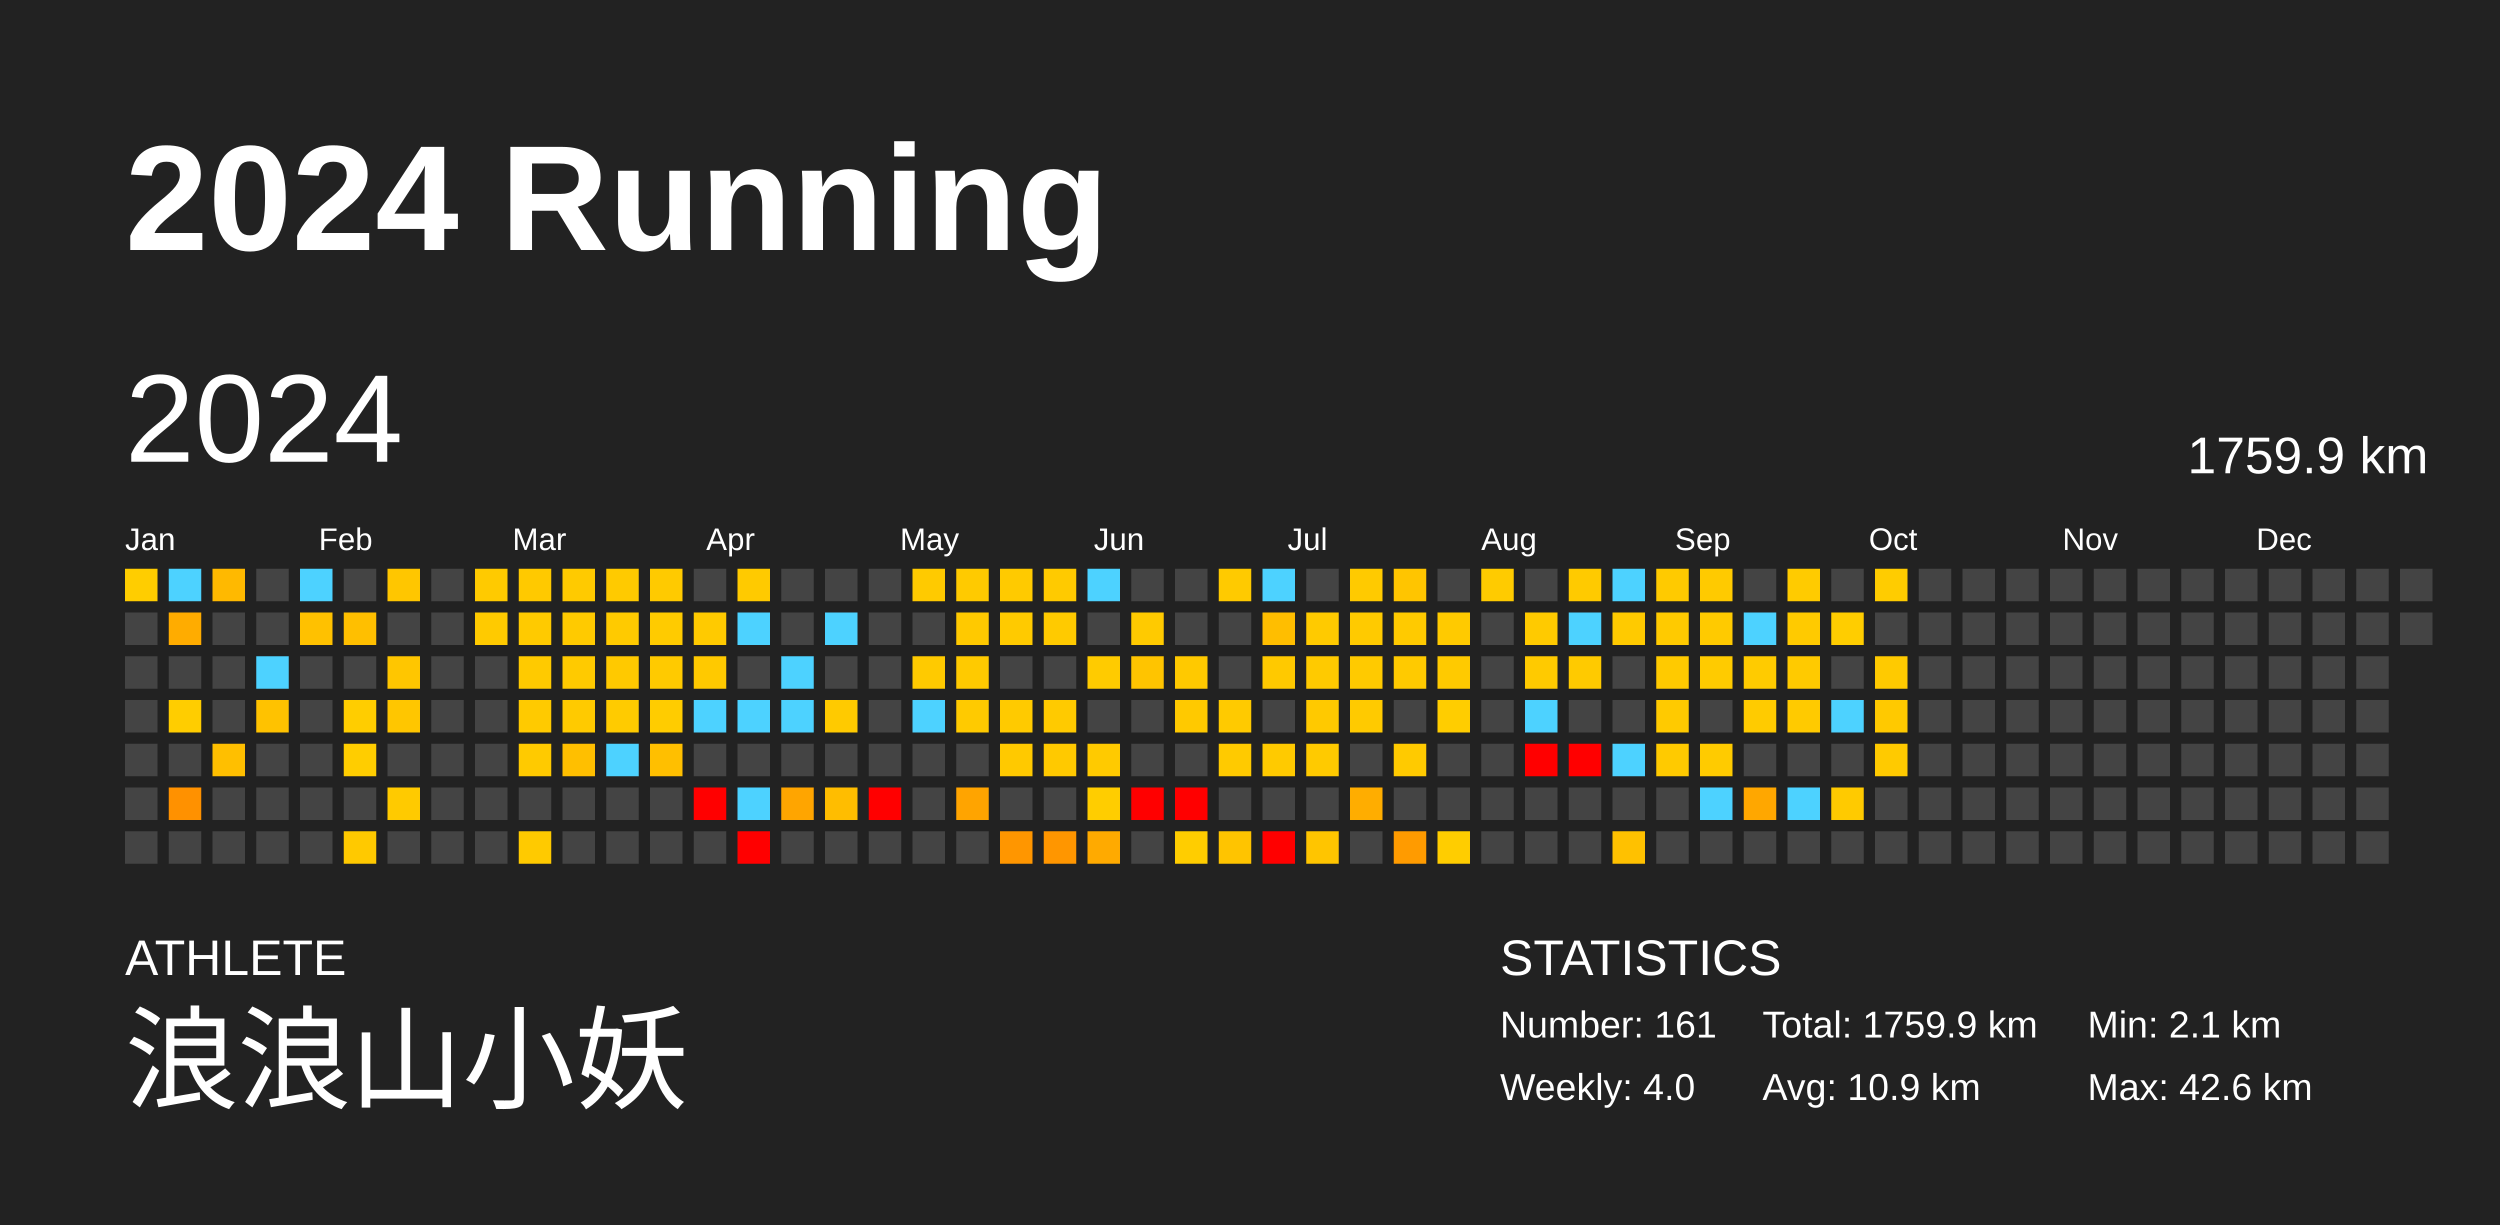
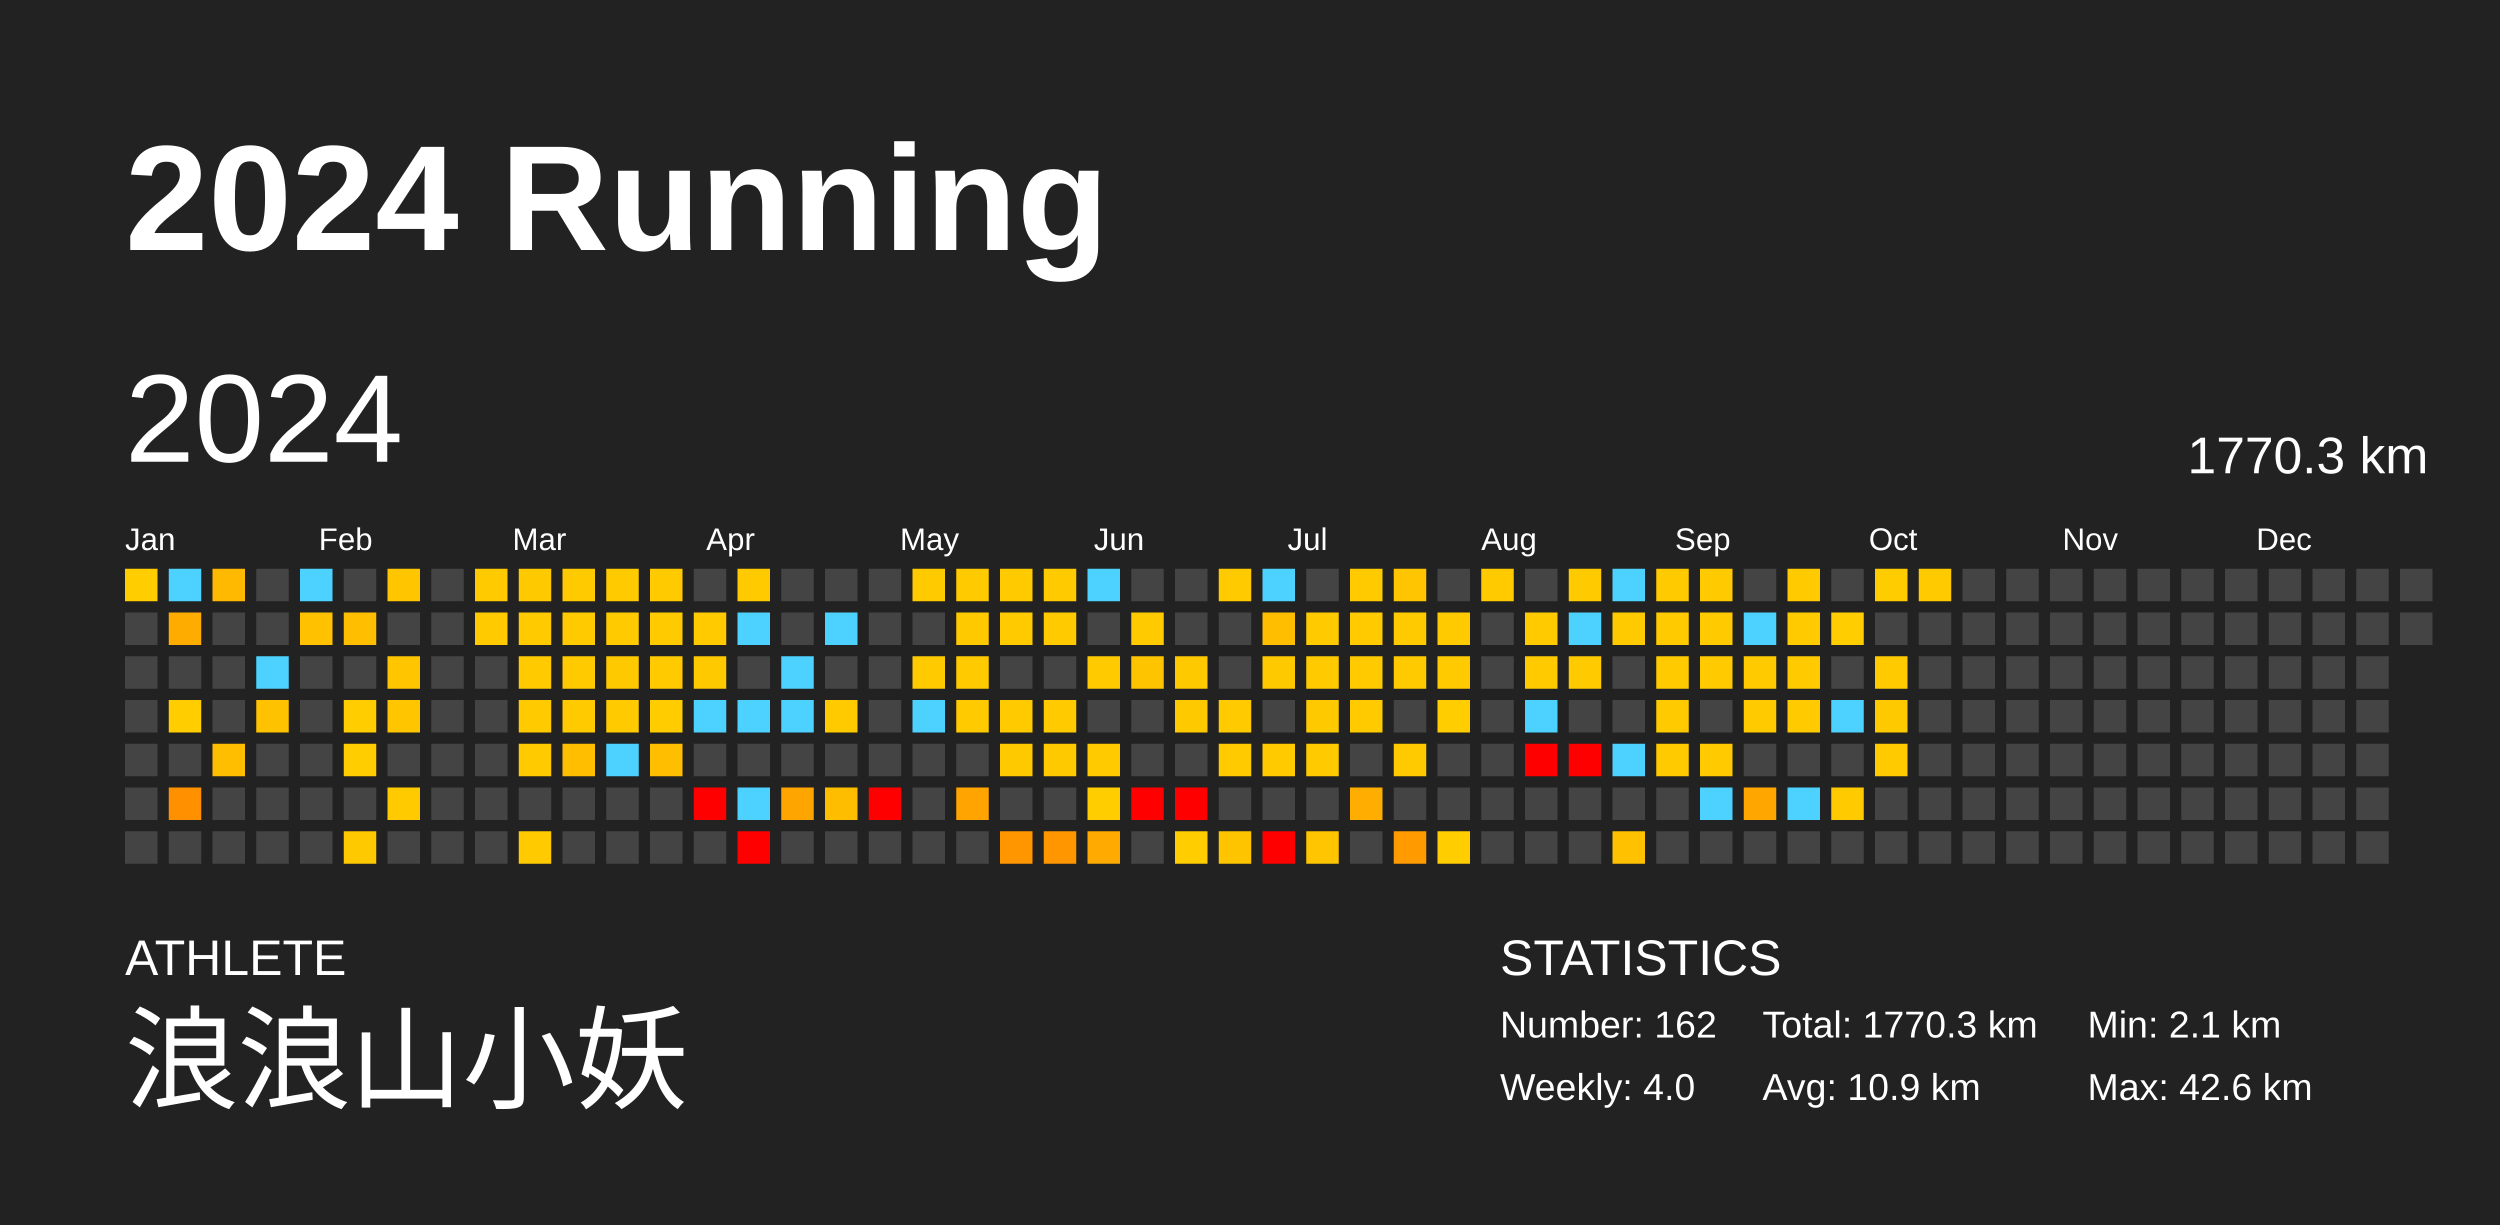
<svg xmlns="http://www.w3.org/2000/svg" baseProfile="full" height="98mm" version="1.1" viewBox="0,0,200,98" width="200mm">
  <defs />
  <rect fill="#222222" height="98" width="200" x="0" y="0" />
  <text fill="#FFFFFF" style="font-size:12px; font-family:Arial; font-weight:bold;" x="10" y="20">2024 Running</text>
  <text fill="#FFFFFF" style="font-size:4px; font-family:Arial" x="10" y="78">ATHLETE</text>
  <text fill="#FFFFFF" style="font-size:9px; font-family:Arial" x="10" y="88">浪浪山小妖</text>
  <text fill="#FFFFFF" style="font-size:4px; font-family:Arial" x="120" y="78">STATISTICS</text>
-   <text fill="#FFFFFF" style="font-size:3px; font-family:Arial" x="120" y="83">Number: 161</text>
+   <text fill="#FFFFFF" style="font-size:3px; font-family:Arial" x="120" y="83">Number: 162</text>
  <text fill="#FFFFFF" style="font-size:3px; font-family:Arial" x="120" y="88">Weekly: 4.0</text>
-   <text fill="#FFFFFF" style="font-size:3px; font-family:Arial" x="141" y="83">Total: 1759.9 km</text>
+   <text fill="#FFFFFF" style="font-size:3px; font-family:Arial" x="141" y="83">Total: 1770.3 km</text>
  <text fill="#FFFFFF" style="font-size:3px; font-family:Arial" x="141" y="88">Avg: 10.9 km</text>
  <text fill="#FFFFFF" style="font-size:3px; font-family:Arial" x="167" y="83">Min: 2.1 km</text>
  <text fill="#FFFFFF" style="font-size:3px; font-family:Arial" x="167" y="88">Max: 42.6 km</text>
  <text dominant-baseline="hanging" fill="#FFFFFF" style="font-size:10.0px; font-family:Arial;" x="10" y="30">2024</text>
-   <text dominant-baseline="hanging" fill="#FFFFFF" style="font-size:4.125px; font-family:Arial;" x="175" y="35">1759.9 km</text>
+   <text dominant-baseline="hanging" fill="#FFFFFF" style="font-size:4.125px; font-family:Arial;" x="175" y="35">1770.3 km</text>
  <text fill="#FFFFFF" style="font-size:2.5px; font-family:Arial" x="10.0" y="44">Jan</text>
  <text fill="#FFFFFF" style="font-size:2.5px; font-family:Arial" x="25.5" y="44">Feb</text>
  <text fill="#FFFFFF" style="font-size:2.5px; font-family:Arial" x="41.0" y="44">Mar</text>
  <text fill="#FFFFFF" style="font-size:2.5px; font-family:Arial" x="56.5" y="44">Apr</text>
  <text fill="#FFFFFF" style="font-size:2.5px; font-family:Arial" x="72.0" y="44">May</text>
  <text fill="#FFFFFF" style="font-size:2.5px; font-family:Arial" x="87.5" y="44">Jun</text>
  <text fill="#FFFFFF" style="font-size:2.5px; font-family:Arial" x="103.0" y="44">Jul</text>
  <text fill="#FFFFFF" style="font-size:2.5px; font-family:Arial" x="118.5" y="44">Aug</text>
  <text fill="#FFFFFF" style="font-size:2.5px; font-family:Arial" x="134.0" y="44">Sep</text>
  <text fill="#FFFFFF" style="font-size:2.5px; font-family:Arial" x="149.5" y="44">Oct</text>
  <text fill="#FFFFFF" style="font-size:2.5px; font-family:Arial" x="165.0" y="44">Nov</text>
  <text fill="#FFFFFF" style="font-size:2.5px; font-family:Arial" x="180.5" y="44">Dec</text>
  <rect fill="#ffcd00" height="2.6" width="2.6" x="10.0" y="45.5" />
  <rect fill="#444444" height="2.6" width="2.6" x="10.0" y="49.0" />
  <rect fill="#444444" height="2.6" width="2.6" x="10.0" y="52.5" />
  <rect fill="#444444" height="2.6" width="2.6" x="10.0" y="56.0" />
  <rect fill="#444444" height="2.6" width="2.6" x="10.0" y="59.5" />
  <rect fill="#444444" height="2.6" width="2.6" x="10.0" y="63.0" />
  <rect fill="#444444" height="2.6" width="2.6" x="10.0" y="66.5" />
  <rect fill="#4dd2ff" height="2.6" width="2.6" x="13.5" y="45.5" />
  <rect fill="#ffac00" height="2.6" width="2.6" x="13.5" y="49.0" />
  <rect fill="#444444" height="2.6" width="2.6" x="13.5" y="52.5" />
  <rect fill="#ffcd00" height="2.6" width="2.6" x="13.5" y="56.0" />
  <rect fill="#444444" height="2.6" width="2.6" x="13.5" y="59.5" />
  <rect fill="#ff9100" height="2.6" width="2.6" x="13.5" y="63.0" />
  <rect fill="#444444" height="2.6" width="2.6" x="13.5" y="66.5" />
  <rect fill="#ffb900" height="2.6" width="2.6" x="17.0" y="45.5" />
  <rect fill="#444444" height="2.6" width="2.6" x="17.0" y="49.0" />
  <rect fill="#444444" height="2.6" width="2.6" x="17.0" y="52.5" />
  <rect fill="#444444" height="2.6" width="2.6" x="17.0" y="56.0" />
  <rect fill="#ffbf00" height="2.6" width="2.6" x="17.0" y="59.5" />
  <rect fill="#444444" height="2.6" width="2.6" x="17.0" y="63.0" />
  <rect fill="#444444" height="2.6" width="2.6" x="17.0" y="66.5" />
  <rect fill="#444444" height="2.6" width="2.6" x="20.5" y="45.5" />
  <rect fill="#444444" height="2.6" width="2.6" x="20.5" y="49.0" />
  <rect fill="#4dd2ff" height="2.6" width="2.6" x="20.5" y="52.5" />
  <rect fill="#ffc200" height="2.6" width="2.6" x="20.5" y="56.0" />
  <rect fill="#444444" height="2.6" width="2.6" x="20.5" y="59.5" />
  <rect fill="#444444" height="2.6" width="2.6" x="20.5" y="63.0" />
  <rect fill="#444444" height="2.6" width="2.6" x="20.5" y="66.5" />
  <rect fill="#4dd2ff" height="2.6" width="2.6" x="24.0" y="45.5" />
  <rect fill="#ffc100" height="2.6" width="2.6" x="24.0" y="49.0" />
  <rect fill="#444444" height="2.6" width="2.6" x="24.0" y="52.5" />
  <rect fill="#444444" height="2.6" width="2.6" x="24.0" y="56.0" />
  <rect fill="#444444" height="2.6" width="2.6" x="24.0" y="59.5" />
  <rect fill="#444444" height="2.6" width="2.6" x="24.0" y="63.0" />
  <rect fill="#444444" height="2.6" width="2.6" x="24.0" y="66.5" />
  <rect fill="#444444" height="2.6" width="2.6" x="27.5" y="45.5" />
  <rect fill="#ffbf00" height="2.6" width="2.6" x="27.5" y="49.0" />
  <rect fill="#444444" height="2.6" width="2.6" x="27.5" y="52.5" />
  <rect fill="#ffcd00" height="2.6" width="2.6" x="27.5" y="56.0" />
  <rect fill="#ffcd00" height="2.6" width="2.6" x="27.5" y="59.5" />
  <rect fill="#444444" height="2.6" width="2.6" x="27.5" y="63.0" />
  <rect fill="#ffc900" height="2.6" width="2.6" x="27.5" y="66.5" />
  <rect fill="#ffc600" height="2.6" width="2.6" x="31.0" y="45.5" />
  <rect fill="#444444" height="2.6" width="2.6" x="31.0" y="49.0" />
  <rect fill="#ffc600" height="2.6" width="2.6" x="31.0" y="52.5" />
  <rect fill="#ffc600" height="2.6" width="2.6" x="31.0" y="56.0" />
  <rect fill="#444444" height="2.6" width="2.6" x="31.0" y="59.5" />
  <rect fill="#ffca00" height="2.6" width="2.6" x="31.0" y="63.0" />
  <rect fill="#444444" height="2.6" width="2.6" x="31.0" y="66.5" />
  <rect fill="#444444" height="2.6" width="2.6" x="34.5" y="45.5" />
  <rect fill="#444444" height="2.6" width="2.6" x="34.5" y="49.0" />
  <rect fill="#444444" height="2.6" width="2.6" x="34.5" y="52.5" />
  <rect fill="#444444" height="2.6" width="2.6" x="34.5" y="56.0" />
  <rect fill="#444444" height="2.6" width="2.6" x="34.5" y="59.5" />
  <rect fill="#444444" height="2.6" width="2.6" x="34.5" y="63.0" />
  <rect fill="#444444" height="2.6" width="2.6" x="34.5" y="66.5" />
  <rect fill="#ffca00" height="2.6" width="2.6" x="38.0" y="45.5" />
  <rect fill="#ffca00" height="2.6" width="2.6" x="38.0" y="49.0" />
  <rect fill="#444444" height="2.6" width="2.6" x="38.0" y="52.5" />
  <rect fill="#444444" height="2.6" width="2.6" x="38.0" y="56.0" />
  <rect fill="#444444" height="2.6" width="2.6" x="38.0" y="59.5" />
  <rect fill="#444444" height="2.6" width="2.6" x="38.0" y="63.0" />
  <rect fill="#444444" height="2.6" width="2.6" x="38.0" y="66.5" />
  <rect fill="#ffc900" height="2.6" width="2.6" x="41.5" y="45.5" />
  <rect fill="#ffca00" height="2.6" width="2.6" x="41.5" y="49.0" />
  <rect fill="#ffca00" height="2.6" width="2.6" x="41.5" y="52.5" />
  <rect fill="#ffca00" height="2.6" width="2.6" x="41.5" y="56.0" />
  <rect fill="#ffca00" height="2.6" width="2.6" x="41.5" y="59.5" />
  <rect fill="#444444" height="2.6" width="2.6" x="41.5" y="63.0" />
  <rect fill="#ffca00" height="2.6" width="2.6" x="41.5" y="66.5" />
  <rect fill="#ffca00" height="2.6" width="2.6" x="45.0" y="45.5" />
  <rect fill="#ffca00" height="2.6" width="2.6" x="45.0" y="49.0" />
  <rect fill="#ffca00" height="2.6" width="2.6" x="45.0" y="52.5" />
  <rect fill="#ffca00" height="2.6" width="2.6" x="45.0" y="56.0" />
  <rect fill="#ffbf00" height="2.6" width="2.6" x="45.0" y="59.5" />
  <rect fill="#444444" height="2.6" width="2.6" x="45.0" y="63.0" />
  <rect fill="#444444" height="2.6" width="2.6" x="45.0" y="66.5" />
  <rect fill="#ffca00" height="2.6" width="2.6" x="48.5" y="45.5" />
  <rect fill="#ffca00" height="2.6" width="2.6" x="48.5" y="49.0" />
  <rect fill="#ffc900" height="2.6" width="2.6" x="48.5" y="52.5" />
  <rect fill="#ffcb00" height="2.6" width="2.6" x="48.5" y="56.0" />
  <rect fill="#4dd2ff" height="2.6" width="2.6" x="48.5" y="59.5" />
  <rect fill="#444444" height="2.6" width="2.6" x="48.5" y="63.0" />
  <rect fill="#444444" height="2.6" width="2.6" x="48.5" y="66.5" />
  <rect fill="#ffca00" height="2.6" width="2.6" x="52.0" y="45.5" />
  <rect fill="#ffcb00" height="2.6" width="2.6" x="52.0" y="49.0" />
  <rect fill="#ffca00" height="2.6" width="2.6" x="52.0" y="52.5" />
  <rect fill="#ffcc00" height="2.6" width="2.6" x="52.0" y="56.0" />
  <rect fill="#ffbf00" height="2.6" width="2.6" x="52.0" y="59.5" />
  <rect fill="#444444" height="2.6" width="2.6" x="52.0" y="63.0" />
  <rect fill="#444444" height="2.6" width="2.6" x="52.0" y="66.5" />
  <rect fill="#444444" height="2.6" width="2.6" x="55.5" y="45.5" />
  <rect fill="#ffca00" height="2.6" width="2.6" x="55.5" y="49.0" />
  <rect fill="#ffc900" height="2.6" width="2.6" x="55.5" y="52.5" />
  <rect fill="#4dd2ff" height="2.6" width="2.6" x="55.5" y="56.0" />
  <rect fill="#444444" height="2.6" width="2.6" x="55.5" y="59.5" />
  <rect fill="red" height="2.6" width="2.6" x="55.5" y="63.0" />
  <rect fill="#444444" height="2.6" width="2.6" x="55.5" y="66.5" />
  <rect fill="#ffca00" height="2.6" width="2.6" x="59.0" y="45.5" />
  <rect fill="#4dd2ff" height="2.6" width="2.6" x="59.0" y="49.0" />
  <rect fill="#444444" height="2.6" width="2.6" x="59.0" y="52.5" />
  <rect fill="#4dd2ff" height="2.6" width="2.6" x="59.0" y="56.0" />
  <rect fill="#444444" height="2.6" width="2.6" x="59.0" y="59.5" />
  <rect fill="#4dd2ff" height="2.6" width="2.6" x="59.0" y="63.0" />
  <rect fill="red" height="2.6" width="2.6" x="59.0" y="66.5" />
  <rect fill="#444444" height="2.6" width="2.6" x="62.5" y="45.5" />
  <rect fill="#444444" height="2.6" width="2.6" x="62.5" y="49.0" />
  <rect fill="#4dd2ff" height="2.6" width="2.6" x="62.5" y="52.5" />
  <rect fill="#4dd2ff" height="2.6" width="2.6" x="62.5" y="56.0" />
  <rect fill="#444444" height="2.6" width="2.6" x="62.5" y="59.5" />
  <rect fill="#ffa500" height="2.6" width="2.6" x="62.5" y="63.0" />
  <rect fill="#444444" height="2.6" width="2.6" x="62.5" y="66.5" />
  <rect fill="#444444" height="2.6" width="2.6" x="66.0" y="45.5" />
  <rect fill="#4dd2ff" height="2.6" width="2.6" x="66.0" y="49.0" />
  <rect fill="#444444" height="2.6" width="2.6" x="66.0" y="52.5" />
  <rect fill="#ffca00" height="2.6" width="2.6" x="66.0" y="56.0" />
  <rect fill="#444444" height="2.6" width="2.6" x="66.0" y="59.5" />
  <rect fill="#ffbd00" height="2.6" width="2.6" x="66.0" y="63.0" />
  <rect fill="#444444" height="2.6" width="2.6" x="66.0" y="66.5" />
  <rect fill="#444444" height="2.6" width="2.6" x="69.5" y="45.5" />
  <rect fill="#444444" height="2.6" width="2.6" x="69.5" y="49.0" />
  <rect fill="#444444" height="2.6" width="2.6" x="69.5" y="52.5" />
  <rect fill="#444444" height="2.6" width="2.6" x="69.5" y="56.0" />
  <rect fill="#444444" height="2.6" width="2.6" x="69.5" y="59.5" />
  <rect fill="red" height="2.6" width="2.6" x="69.5" y="63.0" />
  <rect fill="#444444" height="2.6" width="2.6" x="69.5" y="66.5" />
  <rect fill="#ffca00" height="2.6" width="2.6" x="73.0" y="45.5" />
  <rect fill="#444444" height="2.6" width="2.6" x="73.0" y="49.0" />
  <rect fill="#ffca00" height="2.6" width="2.6" x="73.0" y="52.5" />
  <rect fill="#4dd2ff" height="2.6" width="2.6" x="73.0" y="56.0" />
  <rect fill="#444444" height="2.6" width="2.6" x="73.0" y="59.5" />
  <rect fill="#444444" height="2.6" width="2.6" x="73.0" y="63.0" />
  <rect fill="#444444" height="2.6" width="2.6" x="73.0" y="66.5" />
  <rect fill="#ffca00" height="2.6" width="2.6" x="76.5" y="45.5" />
  <rect fill="#ffc900" height="2.6" width="2.6" x="76.5" y="49.0" />
  <rect fill="#ffca00" height="2.6" width="2.6" x="76.5" y="52.5" />
  <rect fill="#ffca00" height="2.6" width="2.6" x="76.5" y="56.0" />
  <rect fill="#444444" height="2.6" width="2.6" x="76.5" y="59.5" />
  <rect fill="#ffa400" height="2.6" width="2.6" x="76.5" y="63.0" />
  <rect fill="#444444" height="2.6" width="2.6" x="76.5" y="66.5" />
  <rect fill="#ffca00" height="2.6" width="2.6" x="80.0" y="45.5" />
  <rect fill="#ffca00" height="2.6" width="2.6" x="80.0" y="49.0" />
  <rect fill="#444444" height="2.6" width="2.6" x="80.0" y="52.5" />
  <rect fill="#ffca00" height="2.6" width="2.6" x="80.0" y="56.0" />
  <rect fill="#ffc900" height="2.6" width="2.6" x="80.0" y="59.5" />
  <rect fill="#444444" height="2.6" width="2.6" x="80.0" y="63.0" />
  <rect fill="#ff9600" height="2.6" width="2.6" x="80.0" y="66.5" />
  <rect fill="#ffca00" height="2.6" width="2.6" x="83.5" y="45.5" />
  <rect fill="#ffca00" height="2.6" width="2.6" x="83.5" y="49.0" />
  <rect fill="#444444" height="2.6" width="2.6" x="83.5" y="52.5" />
  <rect fill="#ffca00" height="2.6" width="2.6" x="83.5" y="56.0" />
  <rect fill="#ffc900" height="2.6" width="2.6" x="83.5" y="59.5" />
  <rect fill="#444444" height="2.6" width="2.6" x="83.5" y="63.0" />
  <rect fill="#ff9600" height="2.6" width="2.6" x="83.5" y="66.5" />
  <rect fill="#4dd2ff" height="2.6" width="2.6" x="87.0" y="45.5" />
  <rect fill="#444444" height="2.6" width="2.6" x="87.0" y="49.0" />
  <rect fill="#ffcb00" height="2.6" width="2.6" x="87.0" y="52.5" />
  <rect fill="#444444" height="2.6" width="2.6" x="87.0" y="56.0" />
  <rect fill="#ffca00" height="2.6" width="2.6" x="87.0" y="59.5" />
  <rect fill="#ffcd00" height="2.6" width="2.6" x="87.0" y="63.0" />
  <rect fill="#ffaa00" height="2.6" width="2.6" x="87.0" y="66.5" />
  <rect fill="#444444" height="2.6" width="2.6" x="90.5" y="45.5" />
  <rect fill="#ffca00" height="2.6" width="2.6" x="90.5" y="49.0" />
  <rect fill="#ffc400" height="2.6" width="2.6" x="90.5" y="52.5" />
  <rect fill="#444444" height="2.6" width="2.6" x="90.5" y="56.0" />
  <rect fill="#444444" height="2.6" width="2.6" x="90.5" y="59.5" />
  <rect fill="red" height="2.6" width="2.6" x="90.5" y="63.0" />
  <rect fill="#444444" height="2.6" width="2.6" x="90.5" y="66.5" />
  <rect fill="#444444" height="2.6" width="2.6" x="94.0" y="45.5" />
  <rect fill="#444444" height="2.6" width="2.6" x="94.0" y="49.0" />
  <rect fill="#ffc900" height="2.6" width="2.6" x="94.0" y="52.5" />
  <rect fill="#ffc900" height="2.6" width="2.6" x="94.0" y="56.0" />
  <rect fill="#444444" height="2.6" width="2.6" x="94.0" y="59.5" />
  <rect fill="red" height="2.6" width="2.6" x="94.0" y="63.0" />
  <rect fill="#ffcd00" height="2.6" width="2.6" x="94.0" y="66.5" />
  <rect fill="#ffca00" height="2.6" width="2.6" x="97.5" y="45.5" />
  <rect fill="#444444" height="2.6" width="2.6" x="97.5" y="49.0" />
  <rect fill="#444444" height="2.6" width="2.6" x="97.5" y="52.5" />
  <rect fill="#ffca00" height="2.6" width="2.6" x="97.5" y="56.0" />
  <rect fill="#ffca00" height="2.6" width="2.6" x="97.5" y="59.5" />
  <rect fill="#444444" height="2.6" width="2.6" x="97.5" y="63.0" />
  <rect fill="#ffc400" height="2.6" width="2.6" x="97.5" y="66.5" />
  <rect fill="#4dd2ff" height="2.6" width="2.6" x="101.0" y="45.5" />
  <rect fill="#ffbe00" height="2.6" width="2.6" x="101.0" y="49.0" />
  <rect fill="#ffc900" height="2.6" width="2.6" x="101.0" y="52.5" />
  <rect fill="#444444" height="2.6" width="2.6" x="101.0" y="56.0" />
  <rect fill="#ffca00" height="2.6" width="2.6" x="101.0" y="59.5" />
  <rect fill="#444444" height="2.6" width="2.6" x="101.0" y="63.0" />
  <rect fill="red" height="2.6" width="2.6" x="101.0" y="66.5" />
  <rect fill="#444444" height="2.6" width="2.6" x="104.5" y="45.5" />
  <rect fill="#ffca00" height="2.6" width="2.6" x="104.5" y="49.0" />
  <rect fill="#ffca00" height="2.6" width="2.6" x="104.5" y="52.5" />
  <rect fill="#ffc900" height="2.6" width="2.6" x="104.5" y="56.0" />
  <rect fill="#ffca00" height="2.6" width="2.6" x="104.5" y="59.5" />
  <rect fill="#444444" height="2.6" width="2.6" x="104.5" y="63.0" />
  <rect fill="#ffc500" height="2.6" width="2.6" x="104.5" y="66.5" />
  <rect fill="#ffca00" height="2.6" width="2.6" x="108.0" y="45.5" />
  <rect fill="#ffca00" height="2.6" width="2.6" x="108.0" y="49.0" />
  <rect fill="#ffca00" height="2.6" width="2.6" x="108.0" y="52.5" />
  <rect fill="#ffca00" height="2.6" width="2.6" x="108.0" y="56.0" />
  <rect fill="#444444" height="2.6" width="2.6" x="108.0" y="59.5" />
  <rect fill="#ffad00" height="2.6" width="2.6" x="108.0" y="63.0" />
  <rect fill="#444444" height="2.6" width="2.6" x="108.0" y="66.5" />
  <rect fill="#ffc500" height="2.6" width="2.6" x="111.5" y="45.5" />
  <rect fill="#ffca00" height="2.6" width="2.6" x="111.5" y="49.0" />
  <rect fill="#ffca00" height="2.6" width="2.6" x="111.5" y="52.5" />
  <rect fill="#444444" height="2.6" width="2.6" x="111.5" y="56.0" />
  <rect fill="#ffca00" height="2.6" width="2.6" x="111.5" y="59.5" />
  <rect fill="#444444" height="2.6" width="2.6" x="111.5" y="63.0" />
  <rect fill="#ff9b00" height="2.6" width="2.6" x="111.5" y="66.5" />
  <rect fill="#444444" height="2.6" width="2.6" x="115.0" y="45.5" />
  <rect fill="#ffca00" height="2.6" width="2.6" x="115.0" y="49.0" />
  <rect fill="#ffca00" height="2.6" width="2.6" x="115.0" y="52.5" />
  <rect fill="#ffcd00" height="2.6" width="2.6" x="115.0" y="56.0" />
  <rect fill="#444444" height="2.6" width="2.6" x="115.0" y="59.5" />
  <rect fill="#444444" height="2.6" width="2.6" x="115.0" y="63.0" />
  <rect fill="#ffcd00" height="2.6" width="2.6" x="115.0" y="66.5" />
  <rect fill="#ffcb00" height="2.6" width="2.6" x="118.5" y="45.5" />
  <rect fill="#444444" height="2.6" width="2.6" x="118.5" y="49.0" />
  <rect fill="#444444" height="2.6" width="2.6" x="118.5" y="52.5" />
  <rect fill="#444444" height="2.6" width="2.6" x="118.5" y="56.0" />
  <rect fill="#444444" height="2.6" width="2.6" x="118.5" y="59.5" />
  <rect fill="#444444" height="2.6" width="2.6" x="118.5" y="63.0" />
  <rect fill="#444444" height="2.6" width="2.6" x="118.5" y="66.5" />
  <rect fill="#444444" height="2.6" width="2.6" x="122.0" y="45.5" />
  <rect fill="#ffca00" height="2.6" width="2.6" x="122.0" y="49.0" />
  <rect fill="#ffca00" height="2.6" width="2.6" x="122.0" y="52.5" />
  <rect fill="#4dd2ff" height="2.6" width="2.6" x="122.0" y="56.0" />
  <rect fill="red" height="2.6" width="2.6" x="122.0" y="59.5" />
  <rect fill="#444444" height="2.6" width="2.6" x="122.0" y="63.0" />
  <rect fill="#444444" height="2.6" width="2.6" x="122.0" y="66.5" />
  <rect fill="#ffca00" height="2.6" width="2.6" x="125.5" y="45.5" />
  <rect fill="#4dd2ff" height="2.6" width="2.6" x="125.5" y="49.0" />
  <rect fill="#ffca00" height="2.6" width="2.6" x="125.5" y="52.5" />
  <rect fill="#444444" height="2.6" width="2.6" x="125.5" y="56.0" />
  <rect fill="red" height="2.6" width="2.6" x="125.5" y="59.5" />
  <rect fill="#444444" height="2.6" width="2.6" x="125.5" y="63.0" />
  <rect fill="#444444" height="2.6" width="2.6" x="125.5" y="66.5" />
  <rect fill="#4dd2ff" height="2.6" width="2.6" x="129.0" y="45.5" />
  <rect fill="#ffca00" height="2.6" width="2.6" x="129.0" y="49.0" />
  <rect fill="#444444" height="2.6" width="2.6" x="129.0" y="52.5" />
  <rect fill="#444444" height="2.6" width="2.6" x="129.0" y="56.0" />
  <rect fill="#4dd2ff" height="2.6" width="2.6" x="129.0" y="59.5" />
  <rect fill="#444444" height="2.6" width="2.6" x="129.0" y="63.0" />
  <rect fill="#ffc100" height="2.6" width="2.6" x="129.0" y="66.5" />
  <rect fill="#ffca00" height="2.6" width="2.6" x="132.5" y="45.5" />
  <rect fill="#ffca00" height="2.6" width="2.6" x="132.5" y="49.0" />
  <rect fill="#ffca00" height="2.6" width="2.6" x="132.5" y="52.5" />
  <rect fill="#ffca00" height="2.6" width="2.6" x="132.5" y="56.0" />
  <rect fill="#ffca00" height="2.6" width="2.6" x="132.5" y="59.5" />
  <rect fill="#444444" height="2.6" width="2.6" x="132.5" y="63.0" />
  <rect fill="#444444" height="2.6" width="2.6" x="132.5" y="66.5" />
  <rect fill="#ffca00" height="2.6" width="2.6" x="136.0" y="45.5" />
  <rect fill="#ffca00" height="2.6" width="2.6" x="136.0" y="49.0" />
  <rect fill="#ffcb00" height="2.6" width="2.6" x="136.0" y="52.5" />
  <rect fill="#444444" height="2.6" width="2.6" x="136.0" y="56.0" />
  <rect fill="#ffcb00" height="2.6" width="2.6" x="136.0" y="59.5" />
  <rect fill="#4dd2ff" height="2.6" width="2.6" x="136.0" y="63.0" />
  <rect fill="#444444" height="2.6" width="2.6" x="136.0" y="66.5" />
  <rect fill="#444444" height="2.6" width="2.6" x="139.5" y="45.5" />
  <rect fill="#4dd2ff" height="2.6" width="2.6" x="139.5" y="49.0" />
  <rect fill="#ffcb00" height="2.6" width="2.6" x="139.5" y="52.5" />
  <rect fill="#ffcb00" height="2.6" width="2.6" x="139.5" y="56.0" />
  <rect fill="#444444" height="2.6" width="2.6" x="139.5" y="59.5" />
  <rect fill="#ffa700" height="2.6" width="2.6" x="139.5" y="63.0" />
  <rect fill="#444444" height="2.6" width="2.6" x="139.5" y="66.5" />
  <rect fill="#ffcb00" height="2.6" width="2.6" x="143.0" y="45.5" />
  <rect fill="#ffca00" height="2.6" width="2.6" x="143.0" y="49.0" />
  <rect fill="#ffca00" height="2.6" width="2.6" x="143.0" y="52.5" />
  <rect fill="#ffca00" height="2.6" width="2.6" x="143.0" y="56.0" />
  <rect fill="#444444" height="2.6" width="2.6" x="143.0" y="59.5" />
  <rect fill="#4dd2ff" height="2.6" width="2.6" x="143.0" y="63.0" />
  <rect fill="#444444" height="2.6" width="2.6" x="143.0" y="66.5" />
  <rect fill="#444444" height="2.6" width="2.6" x="146.5" y="45.5" />
  <rect fill="#ffcd00" height="2.6" width="2.6" x="146.5" y="49.0" />
  <rect fill="#444444" height="2.6" width="2.6" x="146.5" y="52.5" />
  <rect fill="#4dd2ff" height="2.6" width="2.6" x="146.5" y="56.0" />
  <rect fill="#444444" height="2.6" width="2.6" x="146.5" y="59.5" />
  <rect fill="#ffca00" height="2.6" width="2.6" x="146.5" y="63.0" />
  <rect fill="#444444" height="2.6" width="2.6" x="146.5" y="66.5" />
  <rect fill="#ffcc00" height="2.6" width="2.6" x="150.0" y="45.5" />
  <rect fill="#444444" height="2.6" width="2.6" x="150.0" y="49.0" />
  <rect fill="#ffca00" height="2.6" width="2.6" x="150.0" y="52.5" />
  <rect fill="#ffc900" height="2.6" width="2.6" x="150.0" y="56.0" />
  <rect fill="#ffca00" height="2.6" width="2.6" x="150.0" y="59.5" />
  <rect fill="#444444" height="2.6" width="2.6" x="150.0" y="63.0" />
  <rect fill="#444444" height="2.6" width="2.6" x="150.0" y="66.5" />
-   <rect fill="#444444" height="2.6" width="2.6" x="153.5" y="45.5" />
+   <rect fill="#ffca00" height="2.6" width="2.6" x="153.5" y="45.5" />
  <rect fill="#444444" height="2.6" width="2.6" x="153.5" y="49.0" />
  <rect fill="#444444" height="2.6" width="2.6" x="153.5" y="52.5" />
  <rect fill="#444444" height="2.6" width="2.6" x="153.5" y="56.0" />
  <rect fill="#444444" height="2.6" width="2.6" x="153.5" y="59.5" />
  <rect fill="#444444" height="2.6" width="2.6" x="153.5" y="63.0" />
  <rect fill="#444444" height="2.6" width="2.6" x="153.5" y="66.5" />
  <rect fill="#444444" height="2.6" width="2.6" x="157.0" y="45.5" />
  <rect fill="#444444" height="2.6" width="2.6" x="157.0" y="49.0" />
  <rect fill="#444444" height="2.6" width="2.6" x="157.0" y="52.5" />
  <rect fill="#444444" height="2.6" width="2.6" x="157.0" y="56.0" />
  <rect fill="#444444" height="2.6" width="2.6" x="157.0" y="59.5" />
  <rect fill="#444444" height="2.6" width="2.6" x="157.0" y="63.0" />
  <rect fill="#444444" height="2.6" width="2.6" x="157.0" y="66.5" />
  <rect fill="#444444" height="2.6" width="2.6" x="160.5" y="45.5" />
  <rect fill="#444444" height="2.6" width="2.6" x="160.5" y="49.0" />
  <rect fill="#444444" height="2.6" width="2.6" x="160.5" y="52.5" />
  <rect fill="#444444" height="2.6" width="2.6" x="160.5" y="56.0" />
  <rect fill="#444444" height="2.6" width="2.6" x="160.5" y="59.5" />
  <rect fill="#444444" height="2.6" width="2.6" x="160.5" y="63.0" />
  <rect fill="#444444" height="2.6" width="2.6" x="160.5" y="66.5" />
  <rect fill="#444444" height="2.6" width="2.6" x="164.0" y="45.5" />
  <rect fill="#444444" height="2.6" width="2.6" x="164.0" y="49.0" />
  <rect fill="#444444" height="2.6" width="2.6" x="164.0" y="52.5" />
  <rect fill="#444444" height="2.6" width="2.6" x="164.0" y="56.0" />
  <rect fill="#444444" height="2.6" width="2.6" x="164.0" y="59.5" />
  <rect fill="#444444" height="2.6" width="2.6" x="164.0" y="63.0" />
  <rect fill="#444444" height="2.6" width="2.6" x="164.0" y="66.5" />
  <rect fill="#444444" height="2.6" width="2.6" x="167.5" y="45.5" />
  <rect fill="#444444" height="2.6" width="2.6" x="167.5" y="49.0" />
  <rect fill="#444444" height="2.6" width="2.6" x="167.5" y="52.5" />
  <rect fill="#444444" height="2.6" width="2.6" x="167.5" y="56.0" />
  <rect fill="#444444" height="2.6" width="2.6" x="167.5" y="59.5" />
  <rect fill="#444444" height="2.6" width="2.6" x="167.5" y="63.0" />
  <rect fill="#444444" height="2.6" width="2.6" x="167.5" y="66.5" />
  <rect fill="#444444" height="2.6" width="2.6" x="171.0" y="45.5" />
  <rect fill="#444444" height="2.6" width="2.6" x="171.0" y="49.0" />
  <rect fill="#444444" height="2.6" width="2.6" x="171.0" y="52.5" />
  <rect fill="#444444" height="2.6" width="2.6" x="171.0" y="56.0" />
  <rect fill="#444444" height="2.6" width="2.6" x="171.0" y="59.5" />
  <rect fill="#444444" height="2.6" width="2.6" x="171.0" y="63.0" />
  <rect fill="#444444" height="2.6" width="2.6" x="171.0" y="66.5" />
  <rect fill="#444444" height="2.6" width="2.6" x="174.5" y="45.5" />
  <rect fill="#444444" height="2.6" width="2.6" x="174.5" y="49.0" />
  <rect fill="#444444" height="2.6" width="2.6" x="174.5" y="52.5" />
  <rect fill="#444444" height="2.6" width="2.6" x="174.5" y="56.0" />
  <rect fill="#444444" height="2.6" width="2.6" x="174.5" y="59.5" />
  <rect fill="#444444" height="2.6" width="2.6" x="174.5" y="63.0" />
  <rect fill="#444444" height="2.6" width="2.6" x="174.5" y="66.5" />
  <rect fill="#444444" height="2.6" width="2.6" x="178.0" y="45.5" />
  <rect fill="#444444" height="2.6" width="2.6" x="178.0" y="49.0" />
  <rect fill="#444444" height="2.6" width="2.6" x="178.0" y="52.5" />
  <rect fill="#444444" height="2.6" width="2.6" x="178.0" y="56.0" />
  <rect fill="#444444" height="2.6" width="2.6" x="178.0" y="59.5" />
  <rect fill="#444444" height="2.6" width="2.6" x="178.0" y="63.0" />
  <rect fill="#444444" height="2.6" width="2.6" x="178.0" y="66.5" />
  <rect fill="#444444" height="2.6" width="2.6" x="181.5" y="45.5" />
  <rect fill="#444444" height="2.6" width="2.6" x="181.5" y="49.0" />
  <rect fill="#444444" height="2.6" width="2.6" x="181.5" y="52.5" />
  <rect fill="#444444" height="2.6" width="2.6" x="181.5" y="56.0" />
  <rect fill="#444444" height="2.6" width="2.6" x="181.5" y="59.5" />
  <rect fill="#444444" height="2.6" width="2.6" x="181.5" y="63.0" />
  <rect fill="#444444" height="2.6" width="2.6" x="181.5" y="66.5" />
  <rect fill="#444444" height="2.6" width="2.6" x="185.0" y="45.5" />
  <rect fill="#444444" height="2.6" width="2.6" x="185.0" y="49.0" />
  <rect fill="#444444" height="2.6" width="2.6" x="185.0" y="52.5" />
  <rect fill="#444444" height="2.6" width="2.6" x="185.0" y="56.0" />
  <rect fill="#444444" height="2.6" width="2.6" x="185.0" y="59.5" />
  <rect fill="#444444" height="2.6" width="2.6" x="185.0" y="63.0" />
  <rect fill="#444444" height="2.6" width="2.6" x="185.0" y="66.5" />
  <rect fill="#444444" height="2.6" width="2.6" x="188.5" y="45.5" />
  <rect fill="#444444" height="2.6" width="2.6" x="188.5" y="49.0" />
  <rect fill="#444444" height="2.6" width="2.6" x="188.5" y="52.5" />
  <rect fill="#444444" height="2.6" width="2.6" x="188.5" y="56.0" />
  <rect fill="#444444" height="2.6" width="2.6" x="188.5" y="59.5" />
  <rect fill="#444444" height="2.6" width="2.6" x="188.5" y="63.0" />
  <rect fill="#444444" height="2.6" width="2.6" x="188.5" y="66.5" />
  <rect fill="#444444" height="2.6" width="2.6" x="192.0" y="45.5" />
  <rect fill="#444444" height="2.6" width="2.6" x="192.0" y="49.0" />
</svg>
